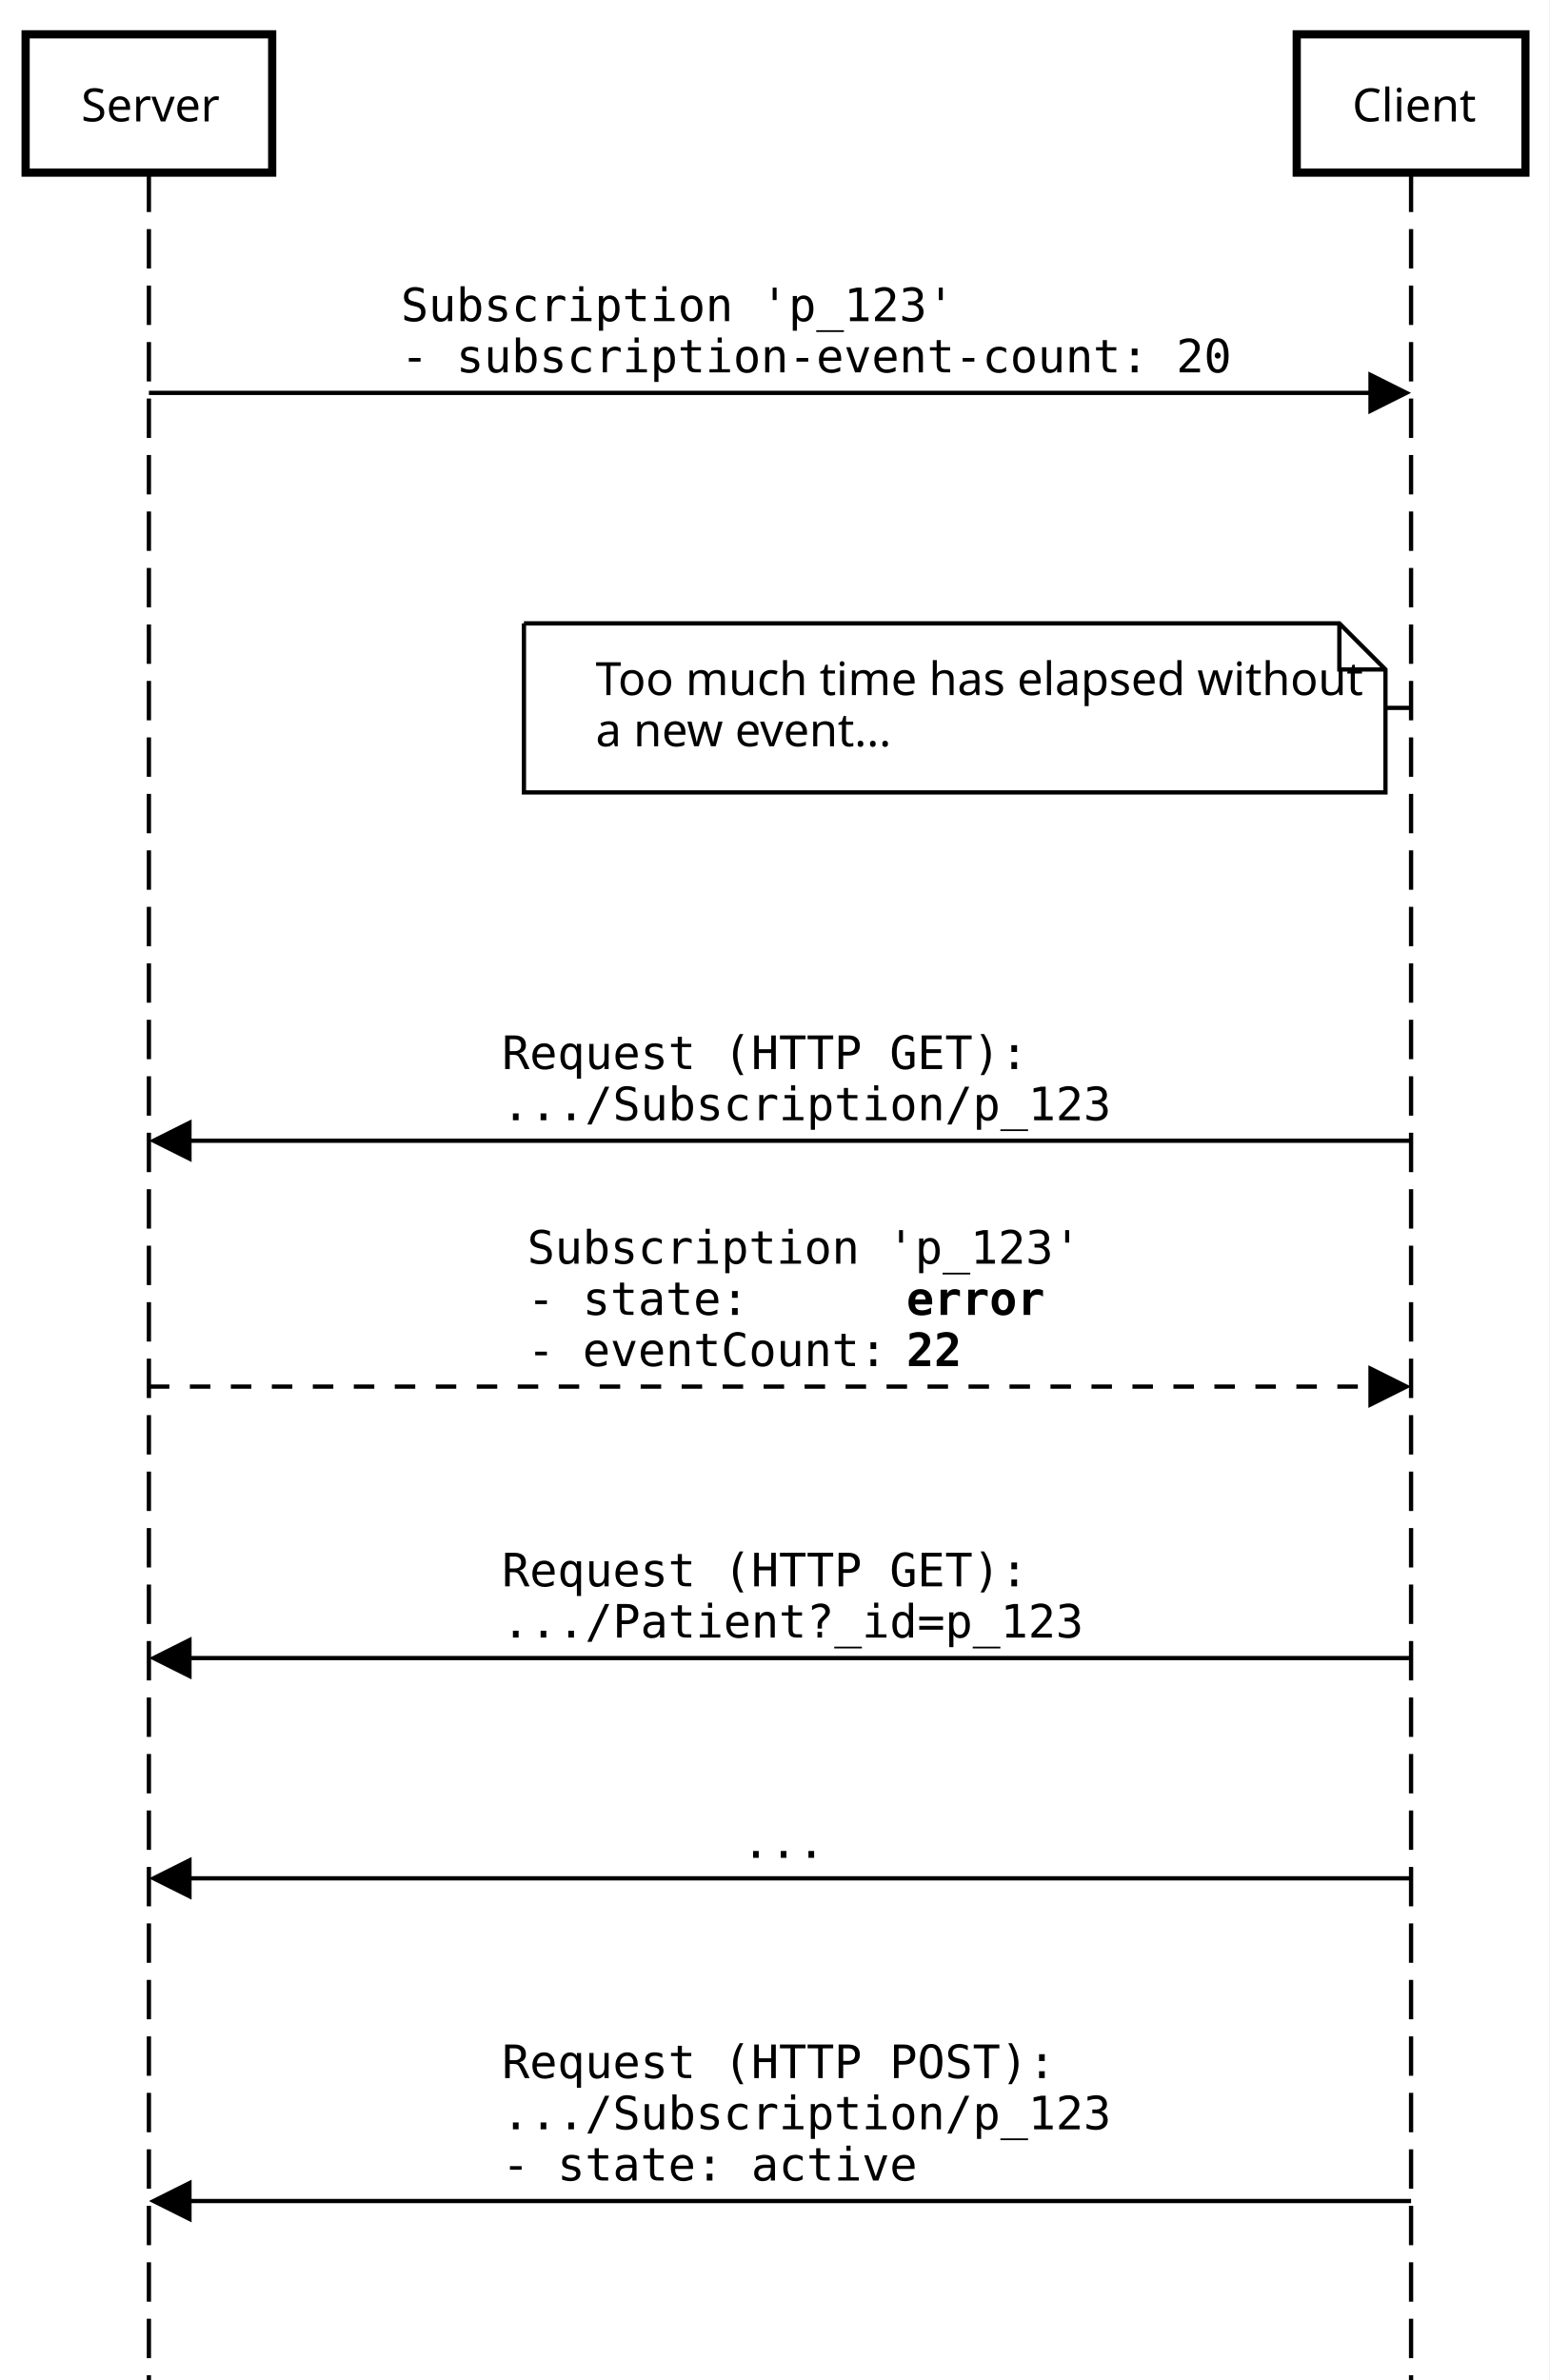
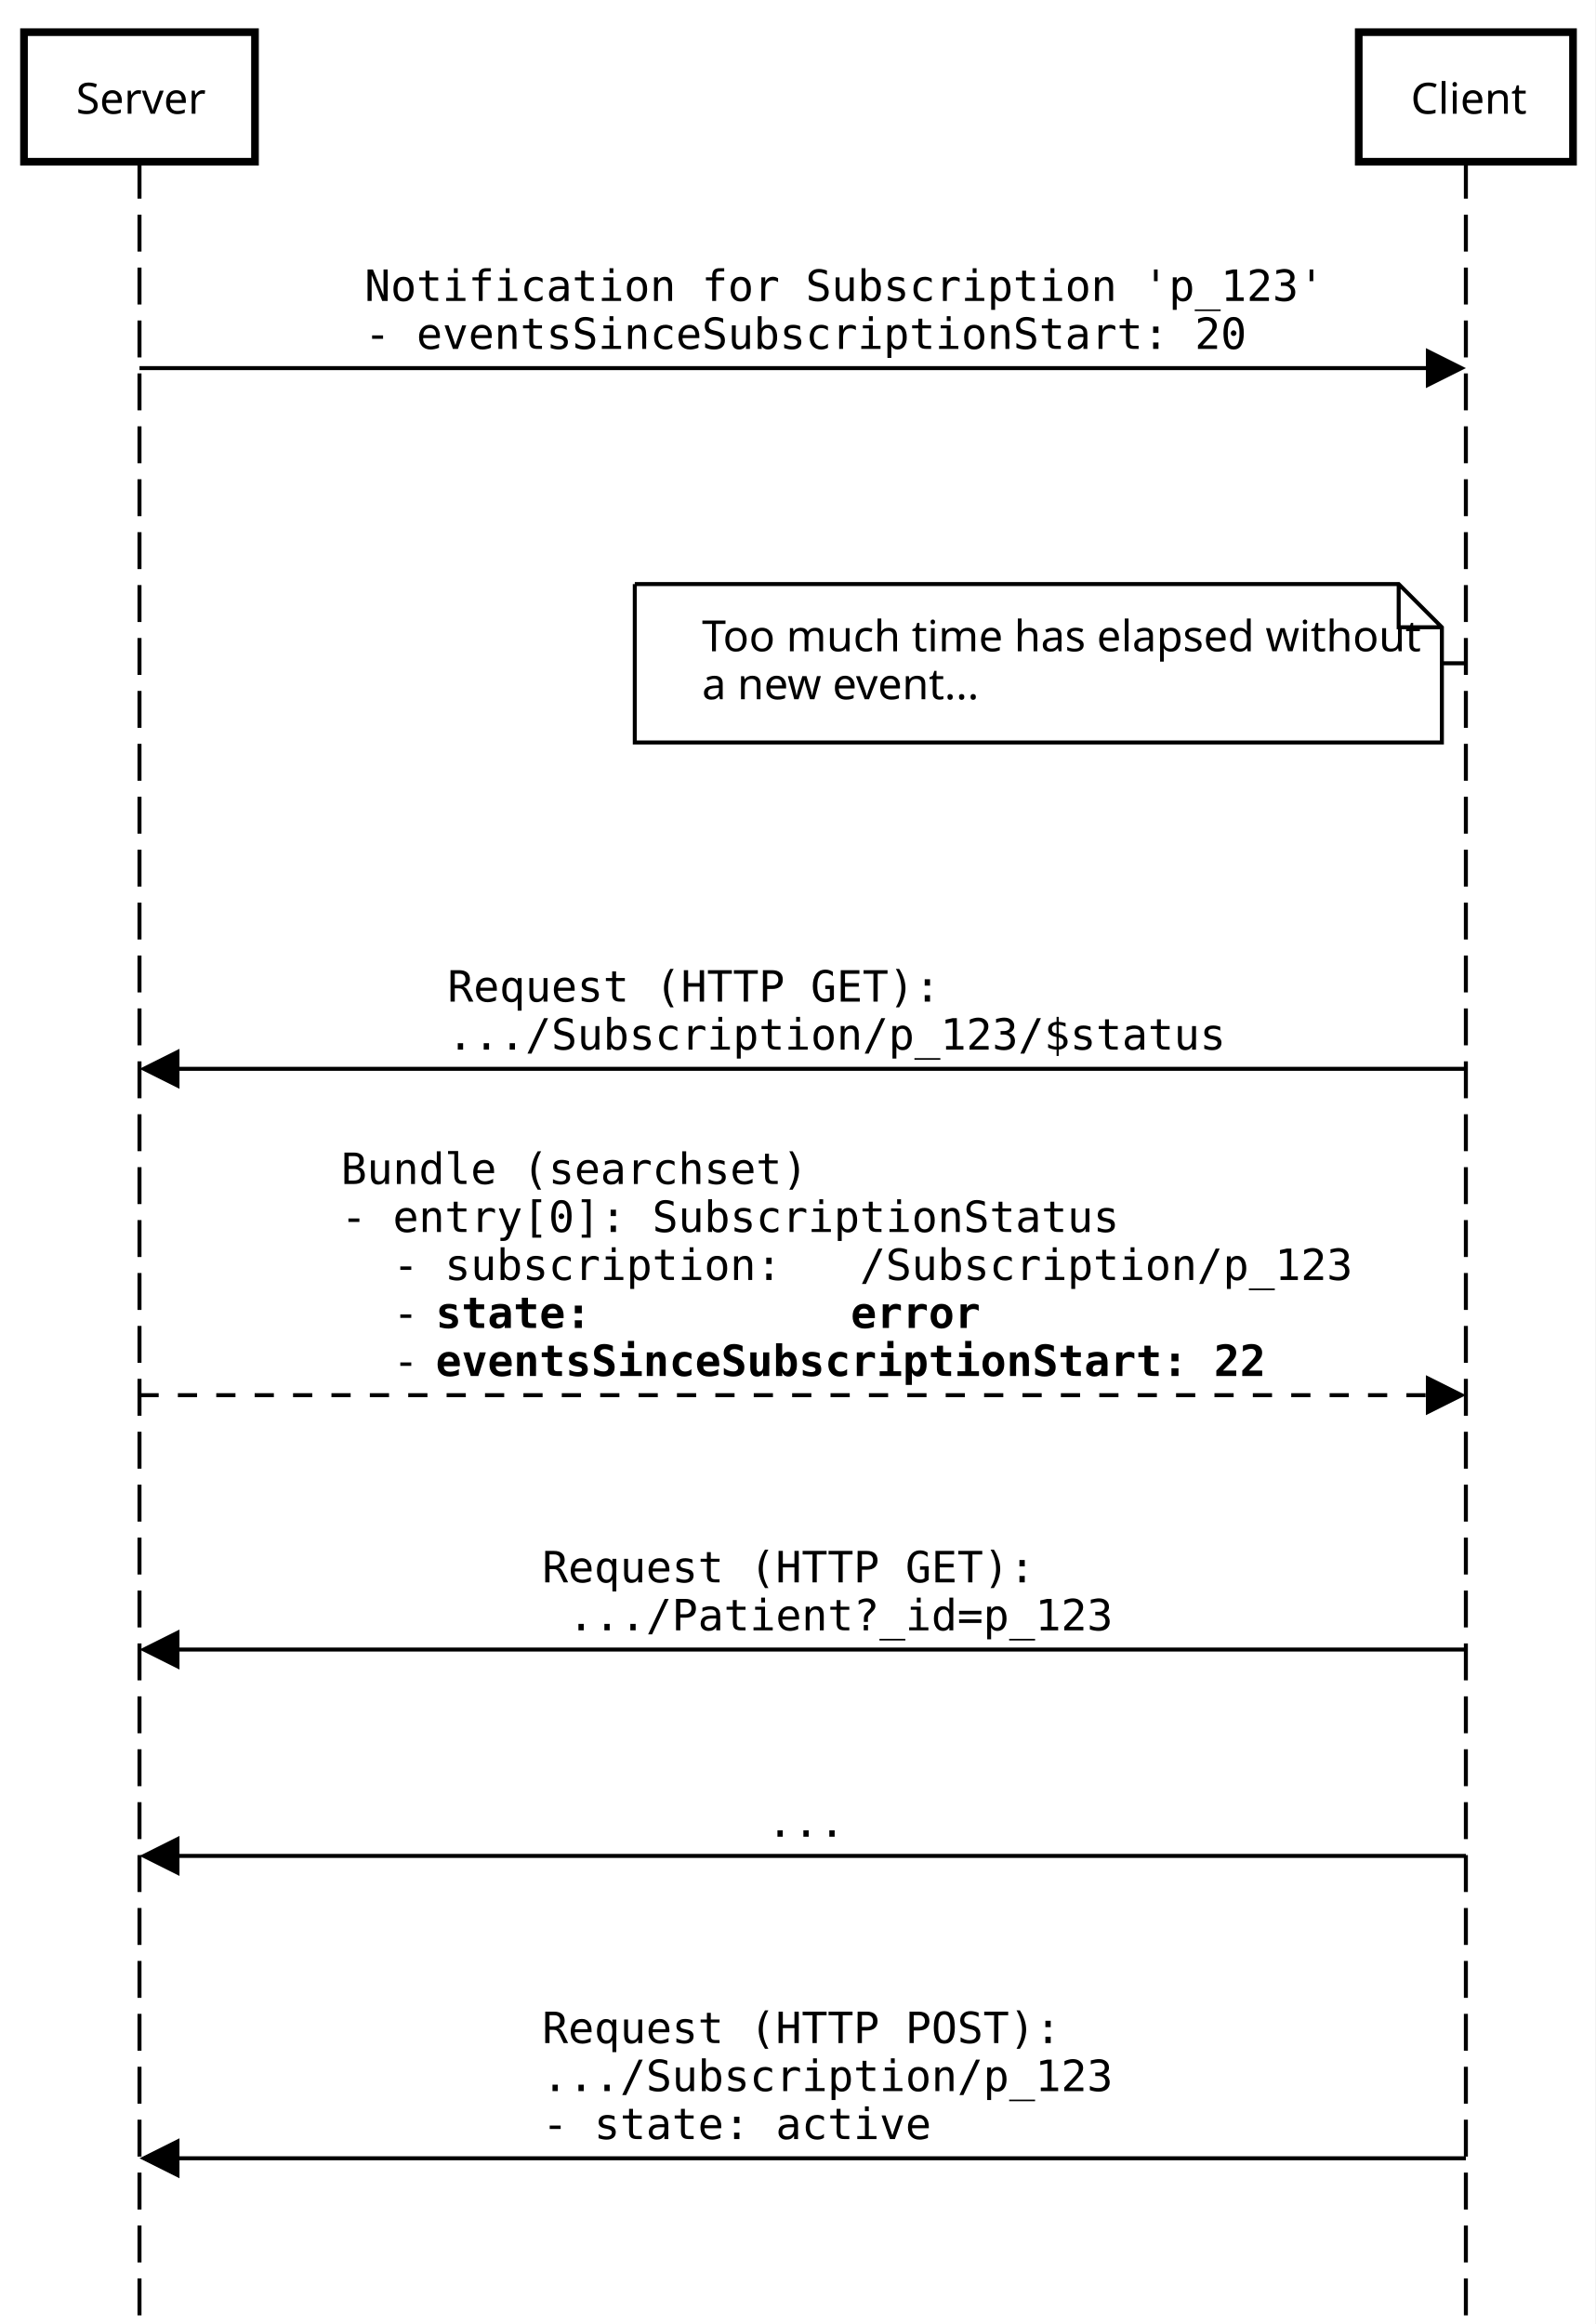
- <svg xmlns="http://www.w3.org/2000/svg" version="1.1" width="494" height="759">
+ <svg xmlns="http://www.w3.org/2000/svg" version="1.1" width="543" height="791">
  <defs />
  <g>
    <g />
    <g />
    <g />
    <g />
    <g />
    <g />
    <g />
    <g />
    <g />
    <g />
    <g />
    <g />
    <g />
    <g />
    <g />
    <g />
    <g />
+     <g />
+     <g />
    <g>
-       <rect fill="white" stroke="none" x="0" y="0" width="494" height="759" />
+       <rect fill="white" stroke="none" x="0" y="0" width="543" height="791" />
    </g>
    <g />
    <g>
-       <path fill="none" stroke="black" paint-order="fill stroke markers" d=" M 47.48 55.05 L 47.48 759.097" stroke-miterlimit="10" stroke-width="1.361" stroke-dasharray="12.566,5.445" />
-       <path fill="none" stroke="black" paint-order="fill stroke markers" d=" M 449.961 55.05 L 449.961 759.097" stroke-miterlimit="10" stroke-width="1.361" stroke-dasharray="12.566,5.445" />
+       <path fill="none" stroke="black" paint-order="fill stroke markers" d=" M 47.48 55.05 L 47.48 791.767" stroke-miterlimit="10" stroke-width="1.361" stroke-dasharray="12.566,5.445" />
+       <path fill="none" stroke="black" paint-order="fill stroke markers" d=" M 498.967 55.05 L 498.967 791.767" stroke-miterlimit="10" stroke-width="1.361" stroke-dasharray="12.566,5.445" />
    </g>
    <g>
      <path fill="none" stroke="none" />
      <g>
        <path fill="white" stroke="black" paint-order="fill stroke markers" d=" M 8.168 10.945 L 86.793 10.945 L 86.793 55.05 L 8.168 55.05 L 8.168 10.945 Z" stroke-miterlimit="10" stroke-width="2.614" stroke-dasharray="" />
      </g>
      <g>
        <g />
-         <text fill="black" stroke="none" font-family="sans-serif" font-size="11pt" font-style="normal" font-weight="normal" text-decoration="normal" x="25.891" y="38.714" text-anchor="start" dominant-baseline="alphabetic">Server</text>
+         <text fill="black" stroke="none" font-family="sans-serif" font-size="11pt" font-style="normal" font-weight="normal" text-decoration="normal" x="25.891" y="38.714" text-anchor="start" dominant-baseline="alphabetic" xml:space="preserve">Server</text>
      </g>
      <path fill="none" stroke="none" />
      <g>
-         <path fill="white" stroke="black" paint-order="fill stroke markers" d=" M 413.497 10.945 L 486.425 10.945 L 486.425 55.05 L 413.497 55.05 L 413.497 10.945 Z" stroke-miterlimit="10" stroke-width="2.614" stroke-dasharray="" />
+         <path fill="white" stroke="black" paint-order="fill stroke markers" d=" M 462.503 10.945 L 535.431 10.945 L 535.431 55.05 L 462.503 55.05 L 462.503 10.945 Z" stroke-miterlimit="10" stroke-width="2.614" stroke-dasharray="" />
      </g>
      <g>
        <g />
-         <text fill="black" stroke="none" font-family="sans-serif" font-size="11pt" font-style="normal" font-weight="normal" text-decoration="normal" x="431.221" y="38.714" text-anchor="start" dominant-baseline="alphabetic">Client</text>
+         <text fill="black" stroke="none" font-family="sans-serif" font-size="11pt" font-style="normal" font-weight="normal" text-decoration="normal" x="480.227" y="38.714" text-anchor="start" dominant-baseline="alphabetic" xml:space="preserve">Client</text>
      </g>
    </g>
    <g>
      <g>
        <g>
-           <rect fill="white" stroke="none" x="125.368" y="87.72" width="166.103" height="21.236" />
+           <rect fill="white" stroke="none" x="121.661" y="87.72" width="303.126" height="21.236" />
        </g>
        <g>
-           <rect fill="white" stroke="none" x="125.368" y="104.055" width="246.705" height="21.236" />
+           <rect fill="white" stroke="none" x="121.661" y="104.055" width="278.945" height="21.236" />
        </g>
-         <text fill="black" stroke="none" font-family="monospace" font-size="11pt" font-style="normal" font-weight="normal" text-decoration="normal" x="127.819" y="102.422" text-anchor="start" dominant-baseline="alphabetic">Subscription 'p_123'</text>
-         <text fill="black" stroke="none" font-family="monospace" font-size="11pt" font-style="normal" font-weight="normal" text-decoration="normal" x="127.819" y="118.757" text-anchor="start" dominant-baseline="alphabetic">- subscription-event-count: 20</text>
+         <text fill="black" stroke="none" font-family="monospace" font-size="11pt" font-style="normal" font-weight="normal" text-decoration="normal" x="124.111" y="102.422" text-anchor="start" dominant-baseline="alphabetic" xml:space="preserve">Notification for Subscription 'p_123'</text>
+         <text fill="black" stroke="none" font-family="monospace" font-size="11pt" font-style="normal" font-weight="normal" text-decoration="normal" x="124.111" y="118.757" text-anchor="start" dominant-baseline="alphabetic" xml:space="preserve">- eventsSinceSubscriptionStart: 20</text>
      </g>
      <g>
-         <path fill="none" stroke="black" paint-order="fill stroke markers" d=" M 47.48 125.291 L 447.239 125.291" stroke-miterlimit="10" stroke-width="1.361" stroke-dasharray="" />
-         <g transform="translate(449.9611,125.291) translate(-449.9611,-125.291)">
-           <path fill="black" stroke="none" paint-order="stroke fill markers" d=" M 436.348 118.485 L 449.961 125.291 L 436.348 132.097 Z" />
+         <path fill="none" stroke="black" paint-order="fill stroke markers" d=" M 47.48 125.291 L 496.244 125.291" stroke-miterlimit="10" stroke-width="1.361" stroke-dasharray="" />
+         <g transform="translate(498.9667,125.291) translate(-498.9667,-125.291)">
+           <path fill="black" stroke="none" paint-order="stroke fill markers" d=" M 485.354 118.485 L 498.967 125.291 L 485.354 132.097 Z" />
        </g>
      </g>
-       <path fill="white" stroke="black" paint-order="fill stroke markers" d=" M 449.961 225.753 L 441.794 225.753 M 167.071 198.799 L 427.092 198.799 L 441.794 213.501 L 441.794 252.706 L 167.071 252.706 L 167.071 198.799 M 427.092 198.799 L 427.092 213.501 L 441.794 213.501" stroke-miterlimit="10" stroke-width="1.361" stroke-dasharray="" />
+       <path fill="white" stroke="black" paint-order="fill stroke markers" d=" M 498.967 225.753 L 490.799 225.753 M 216.077 198.799 L 476.097 198.799 L 490.799 213.501 L 490.799 252.706 L 216.077 252.706 L 216.077 198.799 M 476.097 198.799 L 476.097 213.501 L 490.799 213.501" stroke-miterlimit="10" stroke-width="1.361" stroke-dasharray="" />
      <g>
-         <text fill="black" stroke="none" font-family="sans-serif" font-size="11pt" font-style="normal" font-weight="normal" text-decoration="normal" x="189.941" y="221.669" text-anchor="start" dominant-baseline="alphabetic">Too much time has elapsed without</text>
-         <text fill="black" stroke="none" font-family="sans-serif" font-size="11pt" font-style="normal" font-weight="normal" text-decoration="normal" x="189.941" y="238.004" text-anchor="start" dominant-baseline="alphabetic">a new event...</text>
+         <text fill="black" stroke="none" font-family="sans-serif" font-size="11pt" font-style="normal" font-weight="normal" text-decoration="normal" x="238.946" y="221.669" text-anchor="start" dominant-baseline="alphabetic" xml:space="preserve">Too much time has elapsed without</text>
+         <text fill="black" stroke="none" font-family="sans-serif" font-size="11pt" font-style="normal" font-weight="normal" text-decoration="normal" x="238.946" y="238.004" text-anchor="start" dominant-baseline="alphabetic" xml:space="preserve">a new event...</text>
      </g>
      <g>
        <g>
-           <rect fill="white" stroke="none" x="157.609" y="326.214" width="158.043" height="21.236" />
+           <rect fill="white" stroke="none" x="149.871" y="326.214" width="158.043" height="21.236" />
        </g>
        <g>
-           <rect fill="white" stroke="none" x="157.609" y="342.549" width="182.224" height="21.236" />
+           <rect fill="white" stroke="none" x="149.871" y="342.549" width="246.705" height="21.236" />
        </g>
-         <text fill="black" stroke="none" font-family="monospace" font-size="11pt" font-style="normal" font-weight="normal" text-decoration="normal" x="160.059" y="340.916" text-anchor="start" dominant-baseline="alphabetic">Request (HTTP GET):</text>
-         <text fill="black" stroke="none" font-family="monospace" font-size="11pt" font-style="normal" font-weight="normal" text-decoration="normal" x="160.059" y="357.251" text-anchor="start" dominant-baseline="alphabetic">.../Subscription/p_123</text>
+         <text fill="black" stroke="none" font-family="monospace" font-size="11pt" font-style="normal" font-weight="normal" text-decoration="normal" x="152.322" y="340.916" text-anchor="start" dominant-baseline="alphabetic" xml:space="preserve">Request (HTTP GET):</text>
+         <text fill="black" stroke="none" font-family="monospace" font-size="11pt" font-style="normal" font-weight="normal" text-decoration="normal" x="152.322" y="357.251" text-anchor="start" dominant-baseline="alphabetic" xml:space="preserve">.../Subscription/p_123/$status</text>
      </g>
      <g>
-         <path fill="none" stroke="black" paint-order="fill stroke markers" d=" M 449.961 363.785 L 50.203 363.785" stroke-miterlimit="10" stroke-width="1.361" stroke-dasharray="" />
+         <path fill="none" stroke="black" paint-order="fill stroke markers" d=" M 498.967 363.785 L 50.203 363.785" stroke-miterlimit="10" stroke-width="1.361" stroke-dasharray="" />
        <g transform="translate(47.4804,363.785) translate(-47.4804,-363.785)">
          <path fill="black" stroke="none" paint-order="stroke fill markers" d=" M 61.093 356.979 L 47.48 363.785 L 61.093 370.591 Z" />
        </g>
      </g>
      <g>
        <g>
-           <rect fill="white" stroke="none" x="165.669" y="388.288" width="166.103" height="21.236" />
+           <rect fill="white" stroke="none" x="113.601" y="388.288" width="149.983" height="21.236" />
        </g>
        <g>
-           <rect fill="white" stroke="none" x="165.669" y="404.623" width="166.103" height="21.236" />
+           <rect fill="white" stroke="none" x="113.601" y="404.623" width="246.705" height="21.236" />
        </g>
        <g>
-           <rect fill="white" stroke="none" x="165.669" y="420.958" width="141.923" height="21.236" />
+           <rect fill="white" stroke="none" x="113.601" y="420.958" width="319.246" height="21.236" />
        </g>
-         <text fill="black" stroke="none" font-family="monospace" font-size="11pt" font-style="normal" font-weight="normal" text-decoration="normal" x="168.119" y="402.989" text-anchor="start" dominant-baseline="alphabetic">Subscription 'p_123'</text>
-         <text fill="black" stroke="none" font-family="monospace" font-size="11pt" font-style="normal" font-weight="normal" text-decoration="normal" x="168.119" y="419.325" text-anchor="start" dominant-baseline="alphabetic"> - state:      </text>
-         <text fill="black" stroke="none" font-family="monospace" font-size="11pt" font-style="normal" font-weight="bold" text-decoration="normal" x="289.021" y="419.325" text-anchor="start" dominant-baseline="alphabetic">error</text>
-         <text fill="black" stroke="none" font-family="monospace" font-size="11pt" font-style="normal" font-weight="normal" text-decoration="normal" x="168.119" y="435.66" text-anchor="start" dominant-baseline="alphabetic"> - eventCount: </text>
-         <text fill="black" stroke="none" font-family="monospace" font-size="11pt" font-style="normal" font-weight="bold" text-decoration="normal" x="289.021" y="435.66" text-anchor="start" dominant-baseline="alphabetic">22</text>
+         <g>
+           <rect fill="white" stroke="none" x="113.601" y="437.293" width="206.404" height="21.236" />
+         </g>
+         <g>
+           <rect fill="white" stroke="none" x="113.601" y="453.629" width="295.065" height="21.236" />
+         </g>
+         <text fill="black" stroke="none" font-family="monospace" font-size="11pt" font-style="normal" font-weight="normal" text-decoration="normal" x="116.051" y="402.989" text-anchor="start" dominant-baseline="alphabetic" xml:space="preserve">Bundle (searchset)</text>
+         <text fill="black" stroke="none" font-family="monospace" font-size="11pt" font-style="normal" font-weight="normal" text-decoration="normal" x="116.051" y="419.325" text-anchor="start" dominant-baseline="alphabetic" xml:space="preserve">- entry[0]: SubscriptionStatus</text>
+         <text fill="black" stroke="none" font-family="monospace" font-size="11pt" font-style="normal" font-weight="normal" text-decoration="normal" x="116.051" y="435.66" text-anchor="start" dominant-baseline="alphabetic" xml:space="preserve">  - subscription:   /Subscription/p_123</text>
+         <text fill="black" stroke="none" font-family="monospace" font-size="11pt" font-style="normal" font-weight="normal" text-decoration="normal" x="116.051" y="451.995" text-anchor="start" dominant-baseline="alphabetic" xml:space="preserve">  - </text>
+         <text fill="black" stroke="none" font-family="monospace" font-size="11pt" font-style="normal" font-weight="bold" text-decoration="normal" x="148.291" y="451.995" text-anchor="start" dominant-baseline="alphabetic" xml:space="preserve">state:          error</text>
+         <text fill="black" stroke="none" font-family="monospace" font-size="11pt" font-style="normal" font-weight="normal" text-decoration="normal" x="116.051" y="468.33" text-anchor="start" dominant-baseline="alphabetic" xml:space="preserve">  - </text>
+         <text fill="black" stroke="none" font-family="monospace" font-size="11pt" font-style="normal" font-weight="bold" text-decoration="normal" x="148.291" y="468.33" text-anchor="start" dominant-baseline="alphabetic" xml:space="preserve">eventsSinceSubscriptionStart: 22</text>
      </g>
      <g>
-         <path fill="none" stroke="black" paint-order="fill stroke markers" d=" M 47.48 442.194 L 447.239 442.194" stroke-miterlimit="10" stroke-width="1.361" stroke-dasharray="6.534" />
-         <g transform="translate(449.9611,442.194) translate(-449.9611,-442.194)">
-           <path fill="black" stroke="none" paint-order="stroke fill markers" d=" M 436.348 435.388 L 449.961 442.194 L 436.348 449 Z" />
+         <path fill="none" stroke="black" paint-order="fill stroke markers" d=" M 47.48 474.864 L 496.244 474.864" stroke-miterlimit="10" stroke-width="1.361" stroke-dasharray="6.534" />
+         <g transform="translate(498.9667,474.8644) translate(-498.9667,-474.8644)">
+           <path fill="black" stroke="none" paint-order="stroke fill markers" d=" M 485.354 468.058 L 498.967 474.864 L 485.354 481.671 Z" />
        </g>
      </g>
      <g>
        <g>
-           <rect fill="white" stroke="none" x="157.609" y="491.2" width="158.043" height="21.236" />
+           <rect fill="white" stroke="none" x="182.112" y="523.87" width="158.043" height="21.236" />
        </g>
        <g>
-           <rect fill="white" stroke="none" x="157.609" y="507.535" width="182.224" height="21.236" />
+           <rect fill="white" stroke="none" x="182.112" y="540.205" width="182.224" height="21.236" />
        </g>
-         <text fill="black" stroke="none" font-family="monospace" font-size="11pt" font-style="normal" font-weight="normal" text-decoration="normal" x="160.059" y="505.901" text-anchor="start" dominant-baseline="alphabetic">Request (HTTP GET):</text>
-         <text fill="black" stroke="none" font-family="monospace" font-size="11pt" font-style="normal" font-weight="normal" text-decoration="normal" x="160.059" y="522.236" text-anchor="start" dominant-baseline="alphabetic"> .../Patient?_id=p_123</text>
+         <text fill="black" stroke="none" font-family="monospace" font-size="11pt" font-style="normal" font-weight="normal" text-decoration="normal" x="184.562" y="538.572" text-anchor="start" dominant-baseline="alphabetic" xml:space="preserve">Request (HTTP GET):</text>
+         <text fill="black" stroke="none" font-family="monospace" font-size="11pt" font-style="normal" font-weight="normal" text-decoration="normal" x="184.562" y="554.907" text-anchor="start" dominant-baseline="alphabetic" xml:space="preserve"> .../Patient?_id=p_123</text>
      </g>
      <g>
-         <path fill="none" stroke="black" paint-order="fill stroke markers" d=" M 449.961 528.771 L 50.203 528.771" stroke-miterlimit="10" stroke-width="1.361" stroke-dasharray="" />
-         <g transform="translate(47.4804,528.7705) translate(-47.4804,-528.7705)">
-           <path fill="black" stroke="none" paint-order="stroke fill markers" d=" M 61.093 521.964 L 47.48 528.771 L 61.093 535.577 Z" />
+         <path fill="none" stroke="black" paint-order="fill stroke markers" d=" M 498.967 561.441 L 50.203 561.441" stroke-miterlimit="10" stroke-width="1.361" stroke-dasharray="" />
+         <g transform="translate(47.4804,561.4409) translate(-47.4804,-561.4409)">
+           <path fill="black" stroke="none" paint-order="stroke fill markers" d=" M 61.093 554.635 L 47.48 561.441 L 61.093 568.247 Z" />
        </g>
      </g>
      <g>
        <g>
-           <rect fill="white" stroke="none" x="234.18" y="577.776" width="29.081" height="21.236" />
+           <rect fill="white" stroke="none" x="258.683" y="610.447" width="29.081" height="21.236" />
        </g>
-         <text fill="black" stroke="none" font-family="monospace" font-size="11pt" font-style="normal" font-weight="normal" text-decoration="normal" x="236.631" y="592.478" text-anchor="start" dominant-baseline="alphabetic">...</text>
+         <text fill="black" stroke="none" font-family="monospace" font-size="11pt" font-style="normal" font-weight="normal" text-decoration="normal" x="261.133" y="625.148" text-anchor="start" dominant-baseline="alphabetic" xml:space="preserve">...</text>
      </g>
      <g>
-         <path fill="none" stroke="black" paint-order="fill stroke markers" d=" M 449.961 599.012 L 50.203 599.012" stroke-miterlimit="10" stroke-width="1.361" stroke-dasharray="" />
-         <g transform="translate(47.4804,599.0119) translate(-47.4804,-599.0119)">
-           <path fill="black" stroke="none" paint-order="stroke fill markers" d=" M 61.093 592.206 L 47.48 599.012 L 61.093 605.818 Z" />
+         <path fill="none" stroke="black" paint-order="fill stroke markers" d=" M 498.967 631.682 L 50.203 631.682" stroke-miterlimit="10" stroke-width="1.361" stroke-dasharray="" />
+         <g transform="translate(47.4804,631.6823) translate(-47.4804,-631.6823)">
+           <path fill="black" stroke="none" paint-order="stroke fill markers" d=" M 61.093 624.876 L 47.48 631.682 L 61.093 638.489 Z" />
        </g>
      </g>
      <g>
        <g>
-           <rect fill="white" stroke="none" x="157.609" y="648.018" width="166.103" height="21.236" />
+           <rect fill="white" stroke="none" x="182.112" y="680.688" width="166.103" height="21.236" />
        </g>
        <g>
-           <rect fill="white" stroke="none" x="157.609" y="664.353" width="182.224" height="21.236" />
+           <rect fill="white" stroke="none" x="182.112" y="697.023" width="182.224" height="21.236" />
        </g>
        <g>
-           <rect fill="white" stroke="none" x="157.609" y="680.688" width="125.803" height="21.236" />
+           <rect fill="white" stroke="none" x="182.112" y="713.358" width="125.803" height="21.236" />
        </g>
-         <text fill="black" stroke="none" font-family="monospace" font-size="11pt" font-style="normal" font-weight="normal" text-decoration="normal" x="160.059" y="662.719" text-anchor="start" dominant-baseline="alphabetic">Request (HTTP POST):</text>
-         <text fill="black" stroke="none" font-family="monospace" font-size="11pt" font-style="normal" font-weight="normal" text-decoration="normal" x="160.059" y="679.054" text-anchor="start" dominant-baseline="alphabetic">.../Subscription/p_123</text>
-         <text fill="black" stroke="none" font-family="monospace" font-size="11pt" font-style="normal" font-weight="normal" text-decoration="normal" x="160.059" y="695.39" text-anchor="start" dominant-baseline="alphabetic">- state: active</text>
+         <text fill="black" stroke="none" font-family="monospace" font-size="11pt" font-style="normal" font-weight="normal" text-decoration="normal" x="184.562" y="695.39" text-anchor="start" dominant-baseline="alphabetic" xml:space="preserve">Request (HTTP POST):</text>
+         <text fill="black" stroke="none" font-family="monospace" font-size="11pt" font-style="normal" font-weight="normal" text-decoration="normal" x="184.562" y="711.725" text-anchor="start" dominant-baseline="alphabetic" xml:space="preserve">.../Subscription/p_123</text>
+         <text fill="black" stroke="none" font-family="monospace" font-size="11pt" font-style="normal" font-weight="normal" text-decoration="normal" x="184.562" y="728.06" text-anchor="start" dominant-baseline="alphabetic" xml:space="preserve">- state: active</text>
      </g>
      <g>
-         <path fill="none" stroke="black" paint-order="fill stroke markers" d=" M 449.961 701.924 L 50.203 701.924" stroke-miterlimit="10" stroke-width="1.361" stroke-dasharray="" />
-         <g transform="translate(47.4804,701.9237) translate(-47.4804,-701.9237)">
-           <path fill="black" stroke="none" paint-order="stroke fill markers" d=" M 61.093 695.117 L 47.48 701.924 L 61.093 708.73 Z" />
+         <path fill="none" stroke="black" paint-order="fill stroke markers" d=" M 498.967 734.594 L 50.203 734.594" stroke-miterlimit="10" stroke-width="1.361" stroke-dasharray="" />
+         <g transform="translate(47.4804,734.5941) translate(-47.4804,-734.5941)">
+           <path fill="black" stroke="none" paint-order="stroke fill markers" d=" M 61.093 727.788 L 47.48 734.594 L 61.093 741.4 Z" />
        </g>
      </g>
    </g>
    <g />
    <g />
  </g>
</svg>
